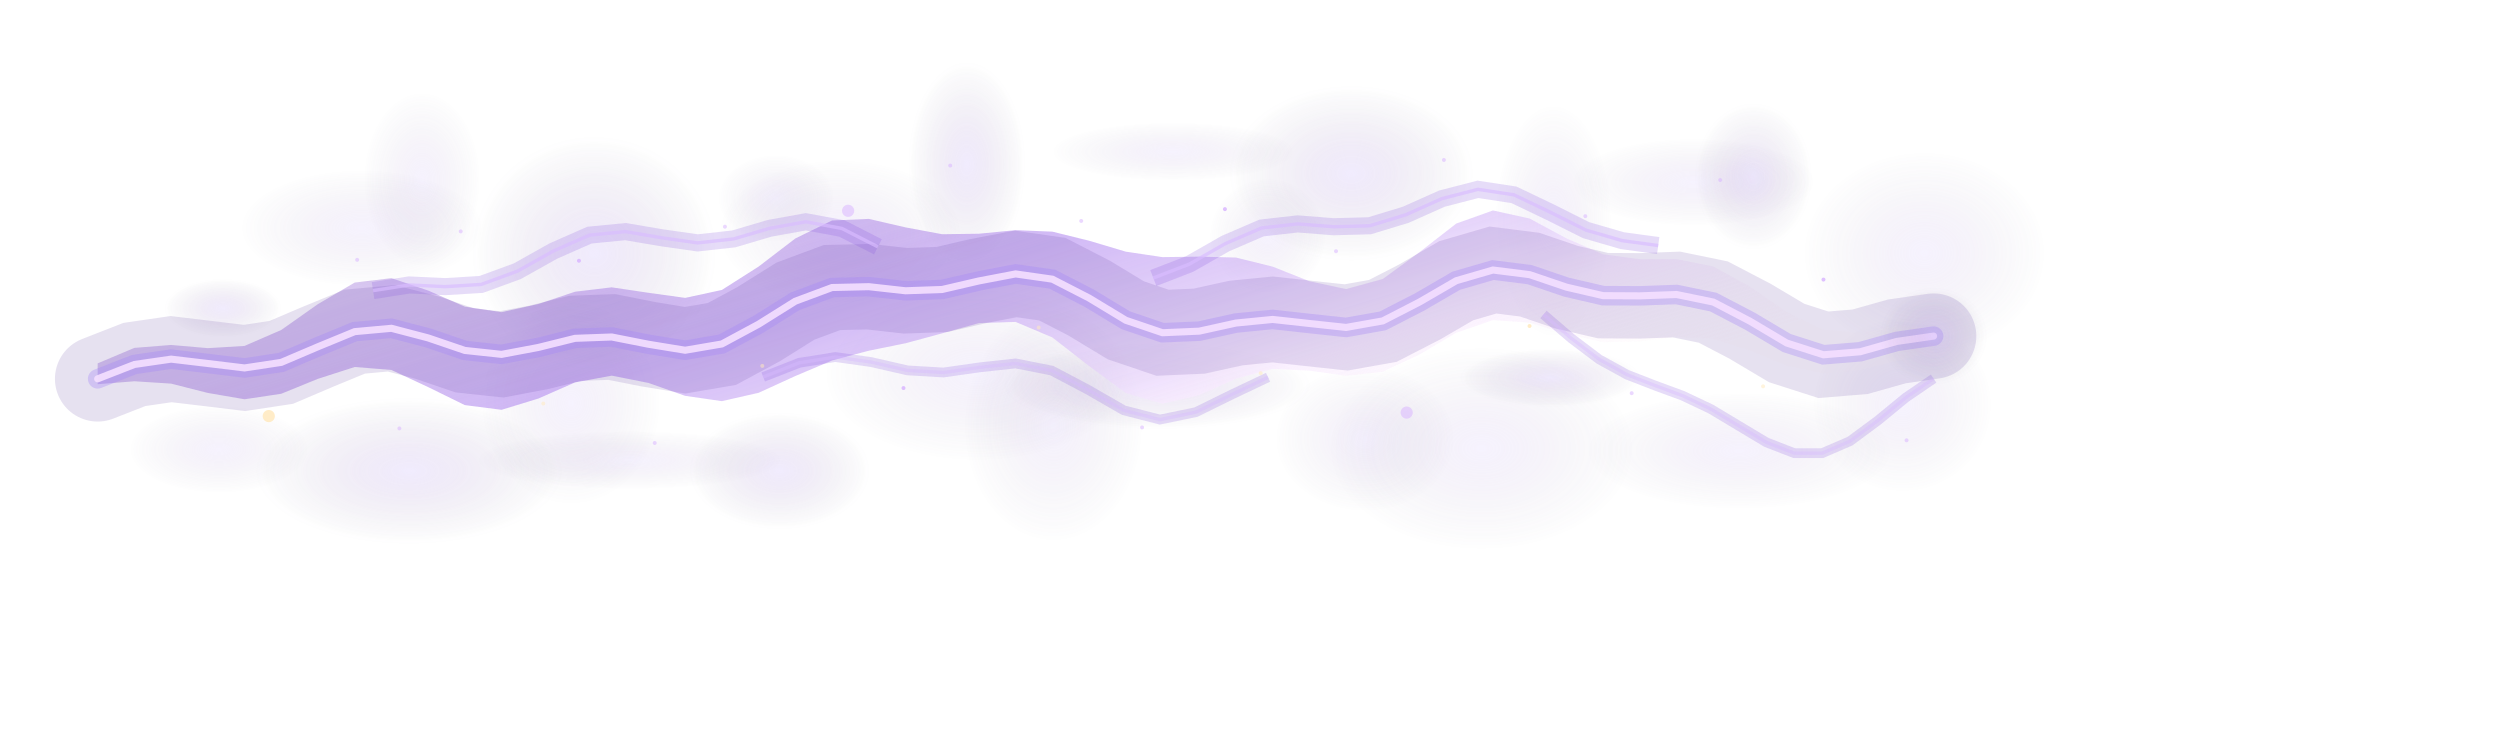
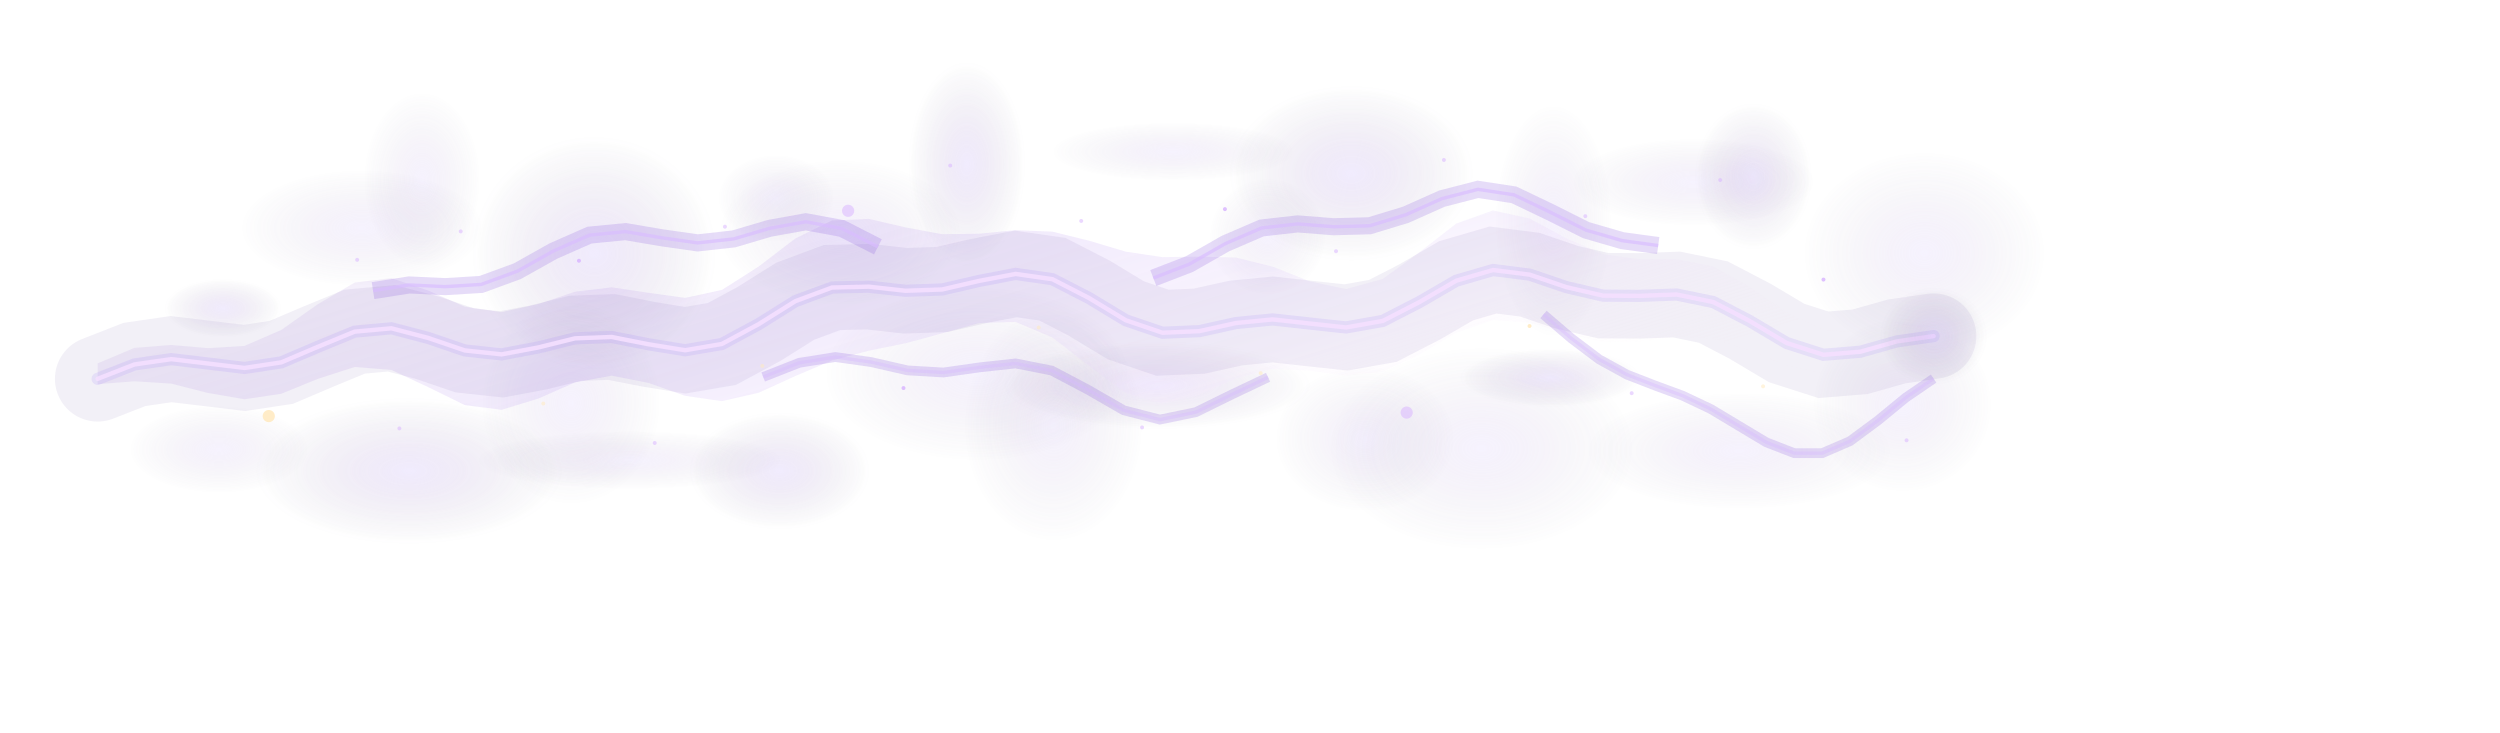
<svg xmlns="http://www.w3.org/2000/svg" width="1024" height="300" viewBox="0 0 1024 300">
  <defs>
    <linearGradient id="cut" x1="0" y1="0" x2="1" y2=".36">
      <stop stop-color="#552e7f" stop-opacity=".06" />
      <stop offset=".21" stop-color="#8551cd" stop-opacity=".38" />
      <stop offset=".51" stop-color="#ac81ee" stop-opacity=".67" />
      <stop offset=".82" stop-color="#f8e9ff" stop-opacity=".82" />
      <stop offset="1" stop-color="#fff9f8" stop-opacity=".26" />
    </linearGradient>
    <radialGradient id="fog">
      <stop stop-color="#bba2fa" stop-opacity=".29" />
      <stop offset=".38" stop-color="#8660bc" stop-opacity=".16" />
      <stop offset="1" stop-color="#3a315b" stop-opacity="0" />
    </radialGradient>
  </defs>
  <ellipse cx="91.32" cy="126.24" rx="24" ry="12" fill="url(#fog)" opacity=".71" />
  <ellipse cx="89.68" cy="184.06" rx="37" ry="18" fill="url(#fog)" opacity=".45" />
  <ellipse cx="148.22" cy="93.39" rx="50" ry="24" fill="url(#fog)" opacity=".45" />
  <ellipse cx="167.56" cy="192.88" rx="63" ry="30" fill="url(#fog)" opacity=".71" />
  <ellipse cx="172.86" cy="73.54" rx="24" ry="36" fill="url(#fog)" opacity=".45" />
  <ellipse cx="233.89" cy="165.07" rx="37" ry="42" fill="url(#fog)" opacity=".45" />
  <ellipse cx="243.36" cy="103.73" rx="50" ry="48" fill="url(#fog)" opacity=".71" />
  <ellipse cx="257.79" cy="188.45" rx="63" ry="12" fill="url(#fog)" opacity=".45" />
  <ellipse cx="317.94" cy="81.29" rx="24" ry="18" fill="url(#fog)" opacity=".45" />
  <ellipse cx="319.32" cy="192.87" rx="37" ry="24" fill="url(#fog)" opacity=".71" />
  <ellipse cx="344.15" cy="95.26" rx="50" ry="30" fill="url(#fog)" opacity=".45" />
  <ellipse cx="400.15" cy="153.12" rx="63" ry="36" fill="url(#fog)" opacity=".45" />
  <ellipse cx="396.01" cy="67.24" rx="24" ry="42" fill="url(#fog)" opacity=".71" />
  <ellipse cx="431.48" cy="174.29" rx="37" ry="48" fill="url(#fog)" opacity=".45" />
  <ellipse cx="480.48" cy="62.12" rx="50" ry="12" fill="url(#fog)" opacity=".45" />
  <ellipse cx="473.95" cy="157.81" rx="63" ry="18" fill="url(#fog)" opacity=".71" />
  <ellipse cx="519.24" cy="96.88" rx="24" ry="24" fill="url(#fog)" opacity=".45" />
  <ellipse cx="559.06" cy="179.72" rx="37" ry="30" fill="url(#fog)" opacity=".45" />
  <ellipse cx="553.50" cy="71.00" rx="50" ry="36" fill="url(#fog)" opacity=".71" />
  <ellipse cx="606.83" cy="183.70" rx="63" ry="42" fill="url(#fog)" opacity=".45" />
  <ellipse cx="636.23" cy="90.50" rx="24" ry="48" fill="url(#fog)" opacity=".45" />
  <ellipse cx="634.91" cy="154.72" rx="37" ry="12" fill="url(#fog)" opacity=".71" />
  <ellipse cx="693.67" cy="74.61" rx="50" ry="18" fill="url(#fog)" opacity=".45" />
  <ellipse cx="712.43" cy="184.69" rx="63" ry="24" fill="url(#fog)" opacity=".45" />
  <ellipse cx="718.19" cy="72.25" rx="24" ry="30" fill="url(#fog)" opacity=".71" />
  <ellipse cx="779.26" cy="165.85" rx="37" ry="36" fill="url(#fog)" opacity=".45" />
  <ellipse cx="788.23" cy="103.70" rx="50" ry="42" fill="url(#fog)" opacity=".45" />
-   <polygon points="40.00,148.83 55.04,142.49 70.08,141.29 85.12,142.60 100.16,141.69 115.20,135.15 130.24,124.55 145.28,115.74 160.32,113.92 175.36,119.00 190.40,125.61 205.44,127.87 220.48,124.52 235.52,119.49 250.56,117.69 265.60,119.93 280.64,122.01 295.68,118.76 310.72,109.19 325.76,97.68 340.80,90.31 355.84,89.66 370.88,93.13 385.92,95.94 400.96,95.73 416.00,94.27 431.04,94.88 446.08,98.60 461.12,103.08 476.16,105.32 491.20,105.12 506.24,105.49 521.28,109.22 536.32,115.19 551.36,118.40 566.40,114.26 581.44,103.28 596.48,91.57 611.52,86.20 626.56,89.53 641.60,97.63 656.64,104.17 671.68,106.16 686.72,106.15 701.76,109.16 716.80,117.39 731.84,127.81 746.88,135.04 761.92,136.31 776.96,133.98 792.00,134.19 792.00,144.21 776.96,147.77 761.92,151.57 746.88,153.04 731.84,149.81 716.80,143.61 701.76,138.78 686.72,138.04 671.68,139.86 656.64,140.16 641.60,136.82 626.56,132.17 611.52,131.12 596.48,136.29 581.44,145.21 566.40,152.28 551.36,153.93 536.32,151.81 521.28,151.09 506.24,155.14 491.20,161.89 476.16,165.37 461.12,161.00 446.08,149.93 431.04,138.21 416.00,131.86 400.96,132.34 385.92,136.54 370.88,140.61 355.84,143.66 340.80,147.66 325.76,154.02 310.72,160.90 295.68,164.31 280.64,162.14 265.60,156.85 250.56,153.86 235.52,156.64 220.48,163.26 205.44,167.86 190.40,165.93 175.36,158.55 160.32,151.54 145.28,150.32 130.24,155.16 115.20,161.29 100.16,163.54 85.12,160.95 70.08,157.13 55.04,156.17 40.00,157.38" fill="url(#cut)" opacity=".81" />
-   <path d="M 40.00 155.17 L55.04 149.29 L70.08 147.10 L85.12 148.89 L100.16 150.71 L115.20 148.43 L130.24 142.03 L145.28 135.84 L160.32 134.47 L175.36 138.41 L190.40 143.54 L205.44 145.15 L220.48 142.32 L235.52 138.58 L250.56 138.03 L265.60 141.00 L280.64 143.46 L295.68 140.89 L310.72 132.79 L325.76 123.37 L340.80 117.77 L355.84 117.42 L370.88 119.10 L385.92 118.57 L400.96 115.07 L416.00 112.20 L431.04 114.35 L446.08 122.08 L461.12 131.18 L476.16 136.29 L491.20 135.64 L506.24 132.32 L521.28 130.84 L536.32 132.50 L551.36 134.12 L566.40 131.44 L581.44 123.71 L596.48 114.98 L611.52 110.60 L626.56 112.50 L641.60 117.61 L656.64 121.10 L671.68 121.18 L686.72 120.63 L701.76 123.72 L716.80 131.56 L731.84 140.50 L746.88 145.32 L761.92 144.08 L776.96 139.84 L792.00 137.67" fill="none" stroke="#62419c" stroke-width="35" stroke-opacity=".16" stroke-linecap="round" />
-   <path d="M 40.00 155.17 L55.04 149.29 L70.08 147.10 L85.12 148.89 L100.16 150.71 L115.20 148.43 L130.24 142.03 L145.28 135.84 L160.32 134.47 L175.36 138.41 L190.40 143.54 L205.44 145.15 L220.48 142.32 L235.52 138.58 L250.56 138.03 L265.60 141.00 L280.64 143.46 L295.68 140.89 L310.72 132.79 L325.76 123.37 L340.80 117.77 L355.84 117.42 L370.88 119.10 L385.92 118.57 L400.96 115.07 L416.00 112.20 L431.04 114.35 L446.08 122.08 L461.12 131.18 L476.16 136.29 L491.20 135.64 L506.24 132.32 L521.28 130.84 L536.32 132.50 L551.36 134.12 L566.40 131.44 L581.44 123.71 L596.48 114.98 L611.52 110.60 L626.56 112.50 L641.60 117.61 L656.64 121.10 L671.68 121.18 L686.72 120.63 L701.76 123.72 L716.80 131.56 L731.84 140.50 L746.88 145.32 L761.92 144.08 L776.96 139.84 L792.00 137.67" fill="none" stroke="#a687f7" stroke-width="8.0" stroke-opacity=".34" stroke-linecap="round" />
-   <path d="M 40.00 155.17 L55.04 149.29 L70.08 147.10 L85.12 148.89 L100.16 150.71 L115.20 148.43 L130.24 142.03 L145.28 135.84 L160.32 134.47 L175.36 138.41 L190.40 143.54 L205.44 145.15 L220.48 142.32 L235.52 138.58 L250.56 138.03 L265.60 141.00 L280.64 143.46 L295.68 140.89 L310.72 132.79 L325.76 123.37 L340.80 117.77 L355.84 117.42 L370.88 119.10 L385.92 118.57 L400.96 115.07 L416.00 112.20 L431.04 114.35 L446.08 122.08 L461.12 131.18 L476.16 136.29 L491.20 135.64 L506.24 132.32 L521.28 130.84 L536.32 132.50 L551.36 134.12 L566.40 131.44 L581.44 123.71 L596.48 114.98 L611.52 110.60 L626.56 112.50 L641.60 117.61 L656.64 121.10 L671.68 121.18 L686.72 120.63 L701.76 123.72 L716.80 131.56 L731.84 140.50 L746.88 145.32 L761.92 144.08 L776.96 139.84 L792.00 137.67" fill="none" stroke="#f4dfff" stroke-width="2.9" stroke-opacity=".91" stroke-linecap="round" />
+   <polygon points="40.00,148.83 55.04,142.49 70.08,141.29 85.12,142.60 100.16,141.69 115.20,135.15 130.24,124.55 145.28,115.74 160.32,113.92 175.36,119.00 190.40,125.61 205.44,127.87 220.48,124.52 235.52,119.49 250.56,117.69 265.60,119.93 280.64,122.01 295.68,118.76 310.72,109.19 325.76,97.68 340.80,90.31 355.84,89.66 370.88,93.13 385.92,95.94 400.96,95.73 416.00,94.27 431.04,94.88 446.08,98.60 461.12,103.08 476.16,105.32 491.20,105.12 506.24,105.49 521.28,109.22 536.32,115.19 551.36,118.40 566.40,114.26 581.44,103.28 596.48,91.57 611.52,86.20 626.56,89.53 641.60,97.63 656.64,104.17 671.68,106.16 686.72,106.15 701.76,109.16 716.80,117.39 731.84,127.81 746.88,135.04 761.92,136.31 776.96,133.98 792.00,134.19 792.00,144.21 776.96,147.77 761.92,151.57 746.88,153.04 731.84,149.81 716.80,143.61 701.76,138.78 686.72,138.04 671.68,139.86 656.64,140.16 641.60,136.82 626.56,132.17 611.52,131.12 596.48,136.29 581.44,145.21 566.40,152.28 551.36,153.93 536.32,151.81 521.28,151.09 506.24,155.14 491.20,161.89 476.16,165.37 461.12,161.00 446.08,149.93 431.04,138.21 416.00,131.86 400.96,132.34 385.92,136.54 370.88,140.61 355.84,143.66 340.80,147.66 325.76,154.02 310.72,160.90 295.68,164.31 280.64,162.14 265.60,156.85 250.56,153.86 235.52,156.64 220.48,163.26 205.44,167.86 190.40,165.93 175.36,158.55 160.32,151.54 145.28,150.32 130.24,155.16 115.20,161.29 100.16,163.54 85.12,160.95 70.08,157.13 55.04,156.17 40.00,157.38" fill="url(#cut)" opacity=".23" />
+   <path d="M 40.00 155.17 L55.04 149.29 L70.08 147.10 L85.12 148.89 L100.16 150.71 L115.20 148.43 L130.24 142.03 L145.28 135.84 L160.32 134.47 L175.36 138.41 L190.40 143.54 L205.44 145.15 L220.48 142.32 L235.52 138.58 L250.56 138.03 L265.60 141.00 L280.64 143.46 L295.68 140.89 L310.72 132.79 L325.76 123.37 L340.80 117.77 L355.84 117.42 L370.88 119.10 L385.92 118.57 L400.96 115.07 L416.00 112.20 L431.04 114.35 L446.08 122.08 L461.12 131.18 L476.16 136.29 L491.20 135.64 L506.24 132.32 L521.28 130.84 L536.32 132.50 L551.36 134.12 L566.40 131.44 L581.44 123.71 L596.48 114.98 L611.52 110.60 L626.56 112.50 L641.60 117.61 L656.64 121.10 L671.68 121.18 L686.72 120.63 L701.76 123.72 L716.80 131.56 L731.84 140.50 L746.88 145.32 L761.92 144.08 L776.96 139.84 L792.00 137.67" fill="none" stroke="#62419c" stroke-width="35" stroke-opacity=".08" stroke-linecap="round" />
+   <path d="M 40.00 155.17 L55.04 149.29 L70.08 147.10 L85.12 148.89 L100.16 150.71 L115.20 148.43 L130.24 142.03 L145.28 135.84 L160.32 134.47 L175.36 138.41 L190.40 143.54 L205.44 145.15 L220.48 142.32 L235.52 138.58 L250.56 138.03 L265.60 141.00 L280.64 143.46 L295.68 140.89 L310.72 132.79 L325.76 123.37 L340.80 117.77 L355.84 117.42 L370.88 119.10 L385.92 118.57 L400.96 115.07 L416.00 112.20 L431.04 114.35 L446.08 122.08 L461.12 131.18 L476.16 136.29 L491.20 135.64 L506.24 132.32 L521.28 130.84 L536.32 132.50 L551.36 134.12 L566.40 131.44 L581.44 123.71 L596.48 114.98 L611.52 110.60 L626.56 112.50 L641.60 117.61 L656.64 121.10 L671.68 121.18 L686.72 120.63 L701.76 123.72 L716.80 131.56 L731.84 140.50 L746.88 145.32 L761.92 144.08 L776.96 139.84 L792.00 137.67" fill="none" stroke="#a687f7" stroke-width="5.0" stroke-opacity=".17" stroke-linecap="round" />
+   <path d="M 40.00 155.17 L55.04 149.29 L70.08 147.10 L85.12 148.89 L100.16 150.71 L115.20 148.43 L130.24 142.03 L145.28 135.84 L160.32 134.47 L175.36 138.41 L190.40 143.54 L205.44 145.15 L220.48 142.32 L235.52 138.58 L250.56 138.03 L265.60 141.00 L280.64 143.46 L295.68 140.89 L310.72 132.79 L325.76 123.37 L340.80 117.77 L355.84 117.42 L370.88 119.10 L385.92 118.57 L400.96 115.07 L416.00 112.20 L431.04 114.35 L446.08 122.08 L461.12 131.18 L476.16 136.29 L491.20 135.64 L506.24 132.32 L521.28 130.84 L536.32 132.50 L551.36 134.12 L566.40 131.44 L581.44 123.71 L596.48 114.98 L611.52 110.60 L626.56 112.50 L641.60 117.61 L656.64 121.10 L671.68 121.18 L686.72 120.63 L701.76 123.72 L716.80 131.56 L731.84 140.50 L746.88 145.32 L761.92 144.08 L776.96 139.84 L792.00 137.67" fill="none" stroke="#f4dfff" stroke-width="1.8" stroke-opacity=".89" stroke-linecap="round" />
  <path d="M 152.80 119.03 L167.57 116.72 L182.34 117.41 L197.11 116.50 L211.89 111.09 L226.66 102.82 L241.43 96.31 L256.20 94.87 L270.97 97.38 L285.74 99.49 L300.51 97.86 L315.29 93.50 L330.06 90.84 L344.83 93.57 L359.60 101.11" fill="none" stroke="#8453df" stroke-width="7" stroke-opacity=".20" />
  <path d="M 152.80 119.03 L167.57 116.72 L182.34 117.41 L197.11 116.50 L211.89 111.09 L226.66 102.82 L241.43 96.31 L256.20 94.87 L270.97 97.38 L285.74 99.49 L300.51 97.86 L315.29 93.50 L330.06 90.84 L344.83 93.57 L359.60 101.11" fill="none" stroke="#d9bcff" stroke-width="1.4" stroke-opacity=".66" />
  <path d="M 312.60 154.41 L327.37 148.61 L342.14 146.24 L356.91 148.32 L371.69 151.71 L386.46 152.58 L401.23 150.47 L416.00 148.86 L430.77 151.78 L445.54 159.57 L460.31 168.06 L475.09 171.86 L489.86 168.81 L504.63 161.54 L519.40 154.53" fill="none" stroke="#8453df" stroke-width="4" stroke-opacity=".20" />
  <path d="M 312.60 154.41 L327.37 148.61 L342.14 146.24 L356.91 148.32 L371.69 151.71 L386.46 152.58 L401.23 150.47 L416.00 148.86 L430.77 151.78 L445.54 159.57 L460.31 168.06 L475.09 171.86 L489.86 168.81 L504.63 161.54 L519.40 154.53" fill="none" stroke="#d9bcff" stroke-width="1.4" stroke-opacity=".38" />
  <path d="M 472.40 113.87 L487.17 108.18 L501.94 99.77 L516.71 93.39 L531.49 91.71 L546.26 92.87 L561.03 92.47 L575.80 87.97 L590.57 81.37 L605.34 77.55 L620.11 79.80 L634.89 86.87 L649.66 94.27 L664.43 98.57 L679.20 100.57" fill="none" stroke="#8453df" stroke-width="7" stroke-opacity=".20" />
  <path d="M 472.40 113.87 L487.17 108.18 L501.94 99.77 L516.71 93.39 L531.49 91.71 L546.26 92.87 L561.03 92.47 L575.80 87.97 L590.57 81.37 L605.34 77.55 L620.11 79.80 L634.89 86.87 L649.66 94.27 L664.43 98.57 L679.20 100.57" fill="none" stroke="#d9bcff" stroke-width="1.4" stroke-opacity=".66" />
  <path d="M 632.20 128.81 L643.61 138.58 L655.03 147.20 L666.44 153.47 L677.86 157.90 L689.27 162.10 L700.69 167.51 L712.10 174.35 L723.51 181.18 L734.93 185.62 L746.34 185.62 L757.76 180.70 L769.17 172.25 L780.59 162.87 L792.00 155.07" fill="none" stroke="#8453df" stroke-width="4" stroke-opacity=".20" />
  <path d="M 632.20 128.81 L643.61 138.58 L655.03 147.20 L666.44 153.47 L677.86 157.90 L689.27 162.10 L700.69 167.51 L712.10 174.35 L723.51 181.18 L734.93 185.62 L746.34 185.62 L757.76 180.70 L769.17 172.25 L780.59 162.87 L792.00 155.07" fill="none" stroke="#d9bcff" stroke-width="1.4" stroke-opacity=".38" />
  <circle cx="110.09" cy="170.43" r="2.5" fill="#ffe9be" opacity=".84" />
  <circle cx="146.30" cy="106.42" r="0.82" fill="#d9b5ff" opacity=".52" />
  <circle cx="163.59" cy="175.47" r="0.82" fill="#d9b5ff" opacity=".52" />
  <circle cx="188.71" cy="94.78" r="0.82" fill="#d9b5ff" opacity=".52" />
  <circle cx="222.52" cy="165.30" r="0.82" fill="#ffe9be" opacity=".52" />
  <circle cx="237.14" cy="106.81" r="0.82" fill="#d9b5ff" opacity=".84" />
  <circle cx="268.16" cy="181.44" r="0.82" fill="#d9b5ff" opacity=".52" />
  <circle cx="296.93" cy="92.86" r="0.82" fill="#d9b5ff" opacity=".52" />
  <circle cx="312.24" cy="149.88" r="0.82" fill="#ffe9be" opacity=".52" />
  <circle cx="347.39" cy="86.35" r="2.5" fill="#d9b5ff" opacity=".52" />
  <circle cx="370.07" cy="158.95" r="0.82" fill="#d9b5ff" opacity=".84" />
  <circle cx="389.21" cy="67.81" r="0.82" fill="#d9b5ff" opacity=".52" />
  <circle cx="425.45" cy="134.16" r="0.82" fill="#ffe9be" opacity=".52" />
  <circle cx="442.87" cy="90.50" r="0.82" fill="#d9b5ff" opacity=".52" />
  <circle cx="467.80" cy="175.07" r="0.82" fill="#d9b5ff" opacity=".52" />
  <circle cx="501.73" cy="85.66" r="0.82" fill="#d9b5ff" opacity=".84" />
  <circle cx="516.38" cy="152.84" r="0.82" fill="#ffe9be" opacity=".52" />
  <circle cx="547.23" cy="102.90" r="0.82" fill="#d9b5ff" opacity=".52" />
  <circle cx="576.18" cy="169.00" r="2.5" fill="#d9b5ff" opacity=".52" />
  <circle cx="591.43" cy="65.53" r="0.82" fill="#d9b5ff" opacity=".52" />
  <circle cx="626.49" cy="133.54" r="0.82" fill="#ffe9be" opacity=".84" />
  <circle cx="649.35" cy="88.55" r="0.82" fill="#d9b5ff" opacity=".52" />
  <circle cx="668.34" cy="161.05" r="0.82" fill="#d9b5ff" opacity=".52" />
  <circle cx="704.59" cy="73.74" r="0.82" fill="#d9b5ff" opacity=".52" />
  <circle cx="722.15" cy="158.24" r="0.82" fill="#ffe9be" opacity=".52" />
  <circle cx="746.89" cy="114.52" r="0.82" fill="#d9b5ff" opacity=".84" />
  <circle cx="780.93" cy="180.35" r="0.82" fill="#d9b5ff" opacity=".52" />
  <ellipse cx="792.00" cy="137.67" rx="22" ry="20" fill="url(#fog)" opacity=".79" />
</svg>
